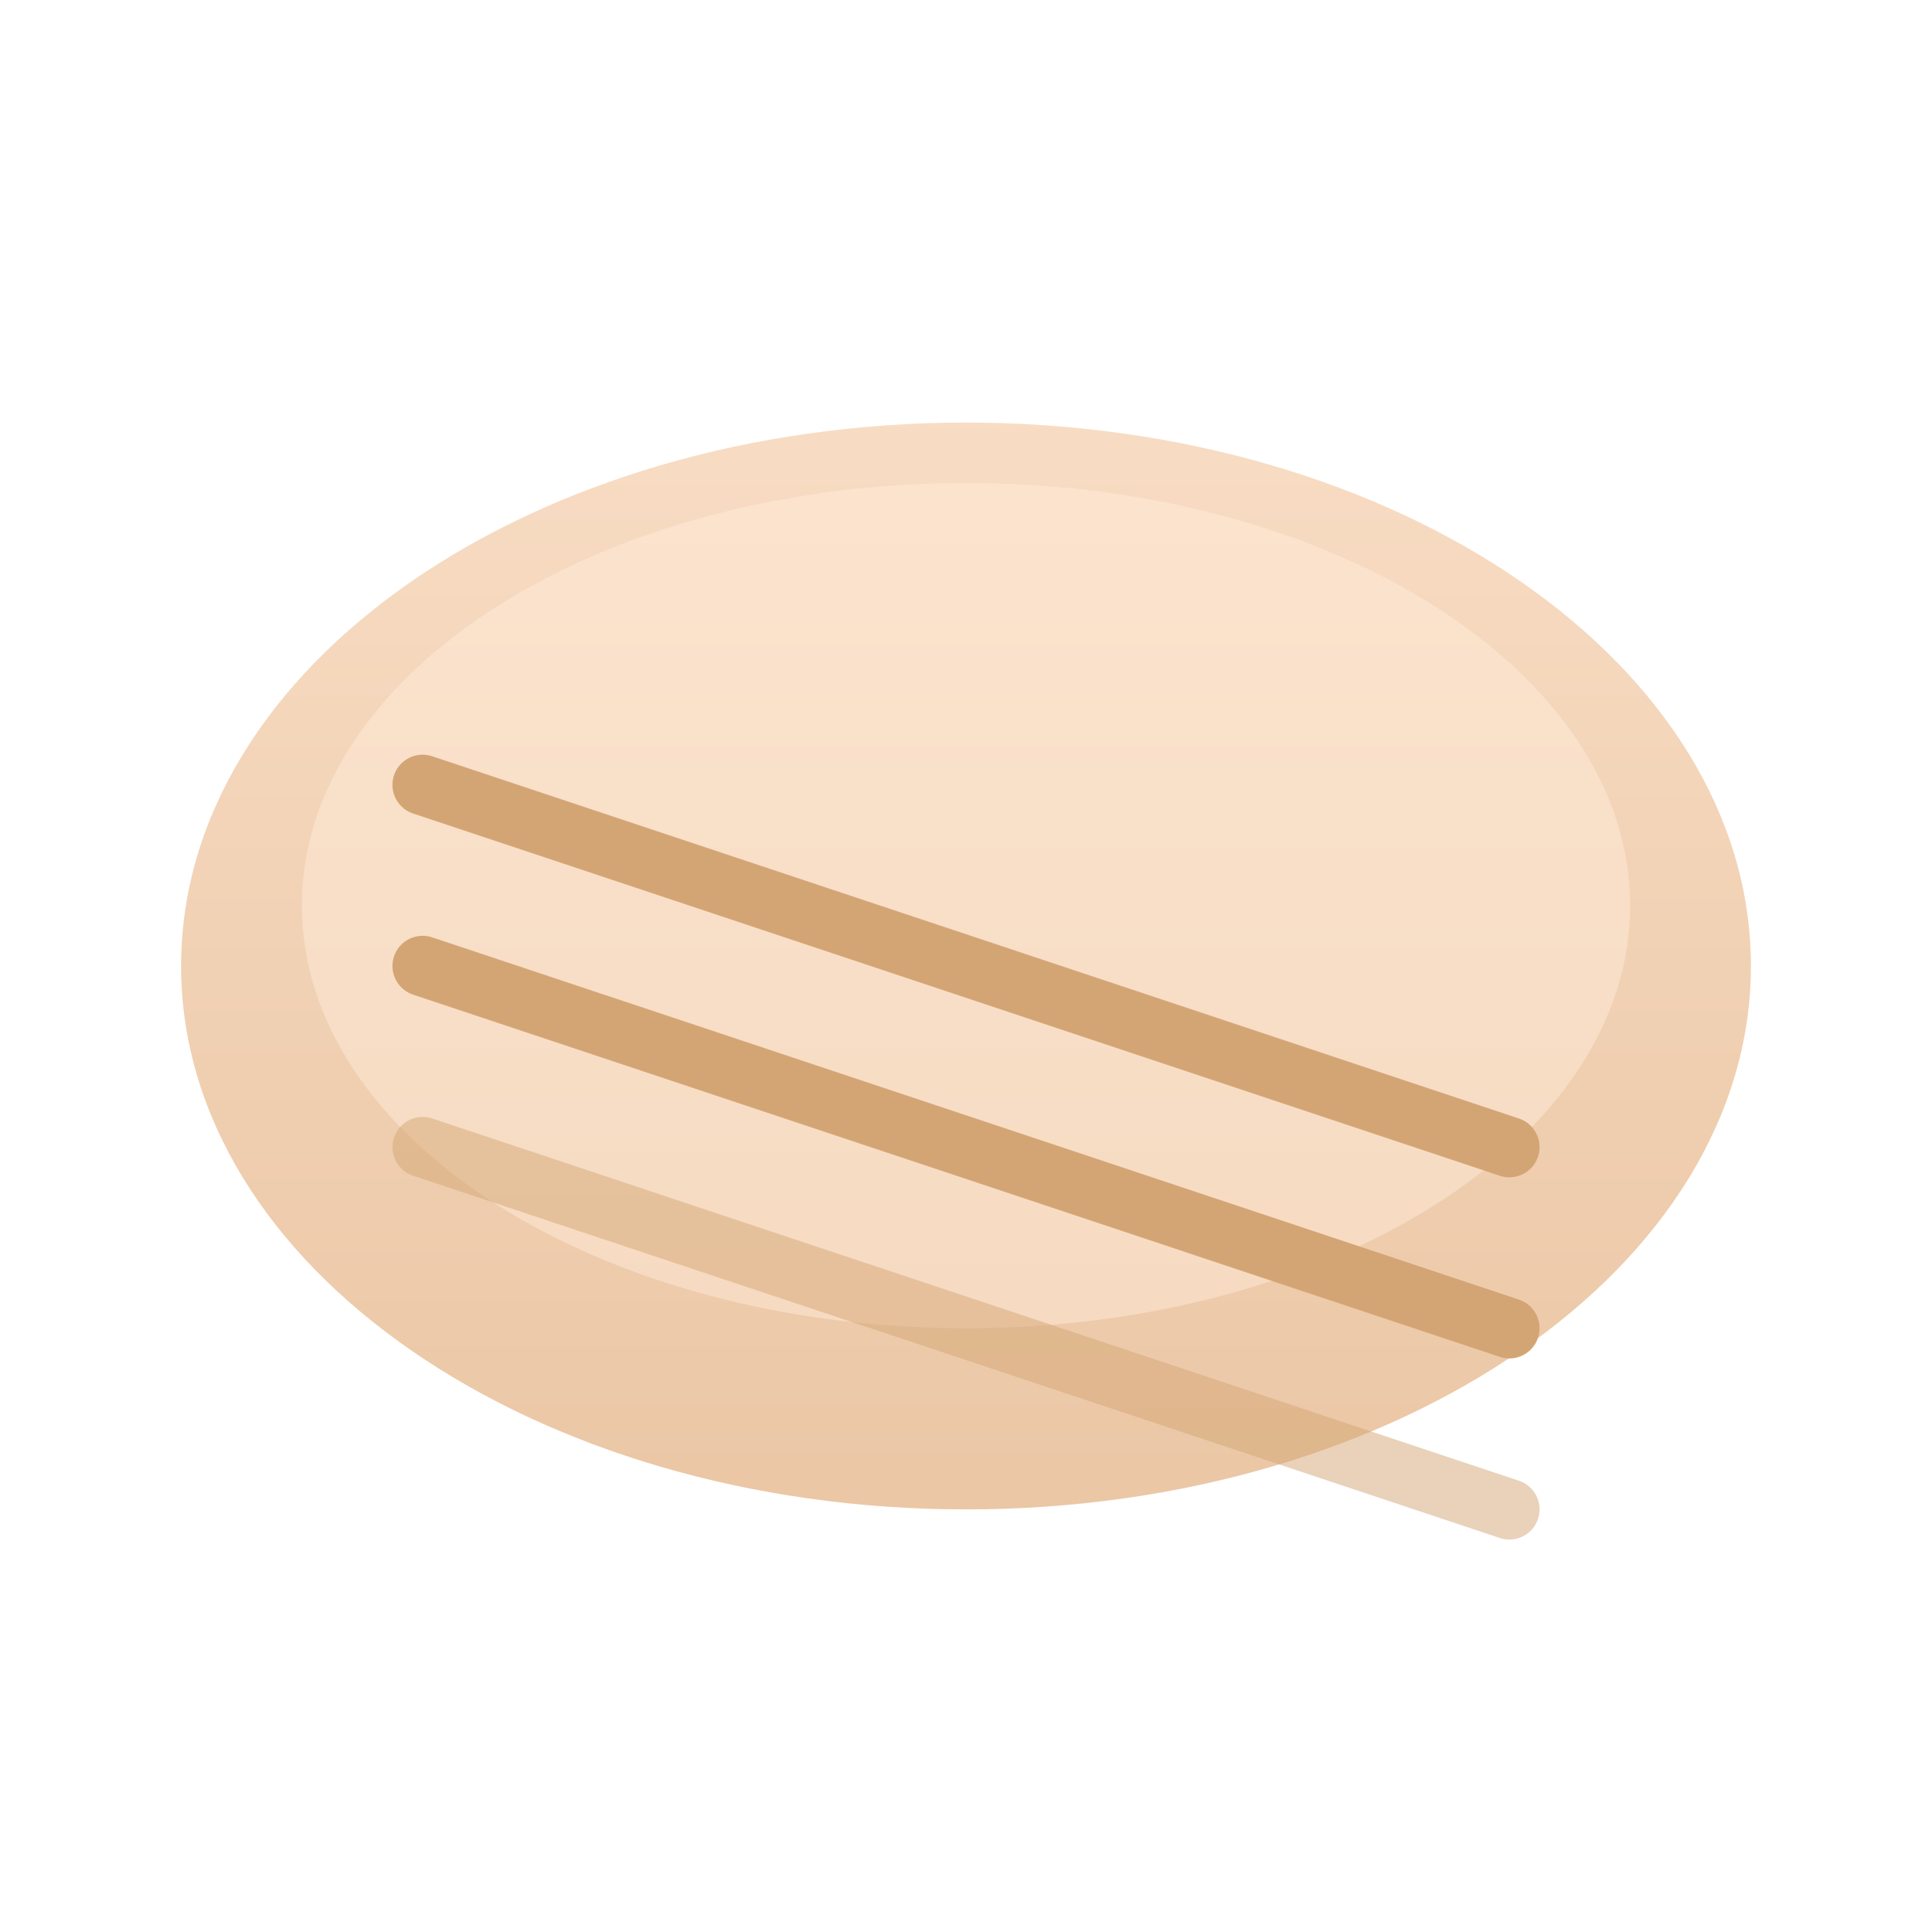
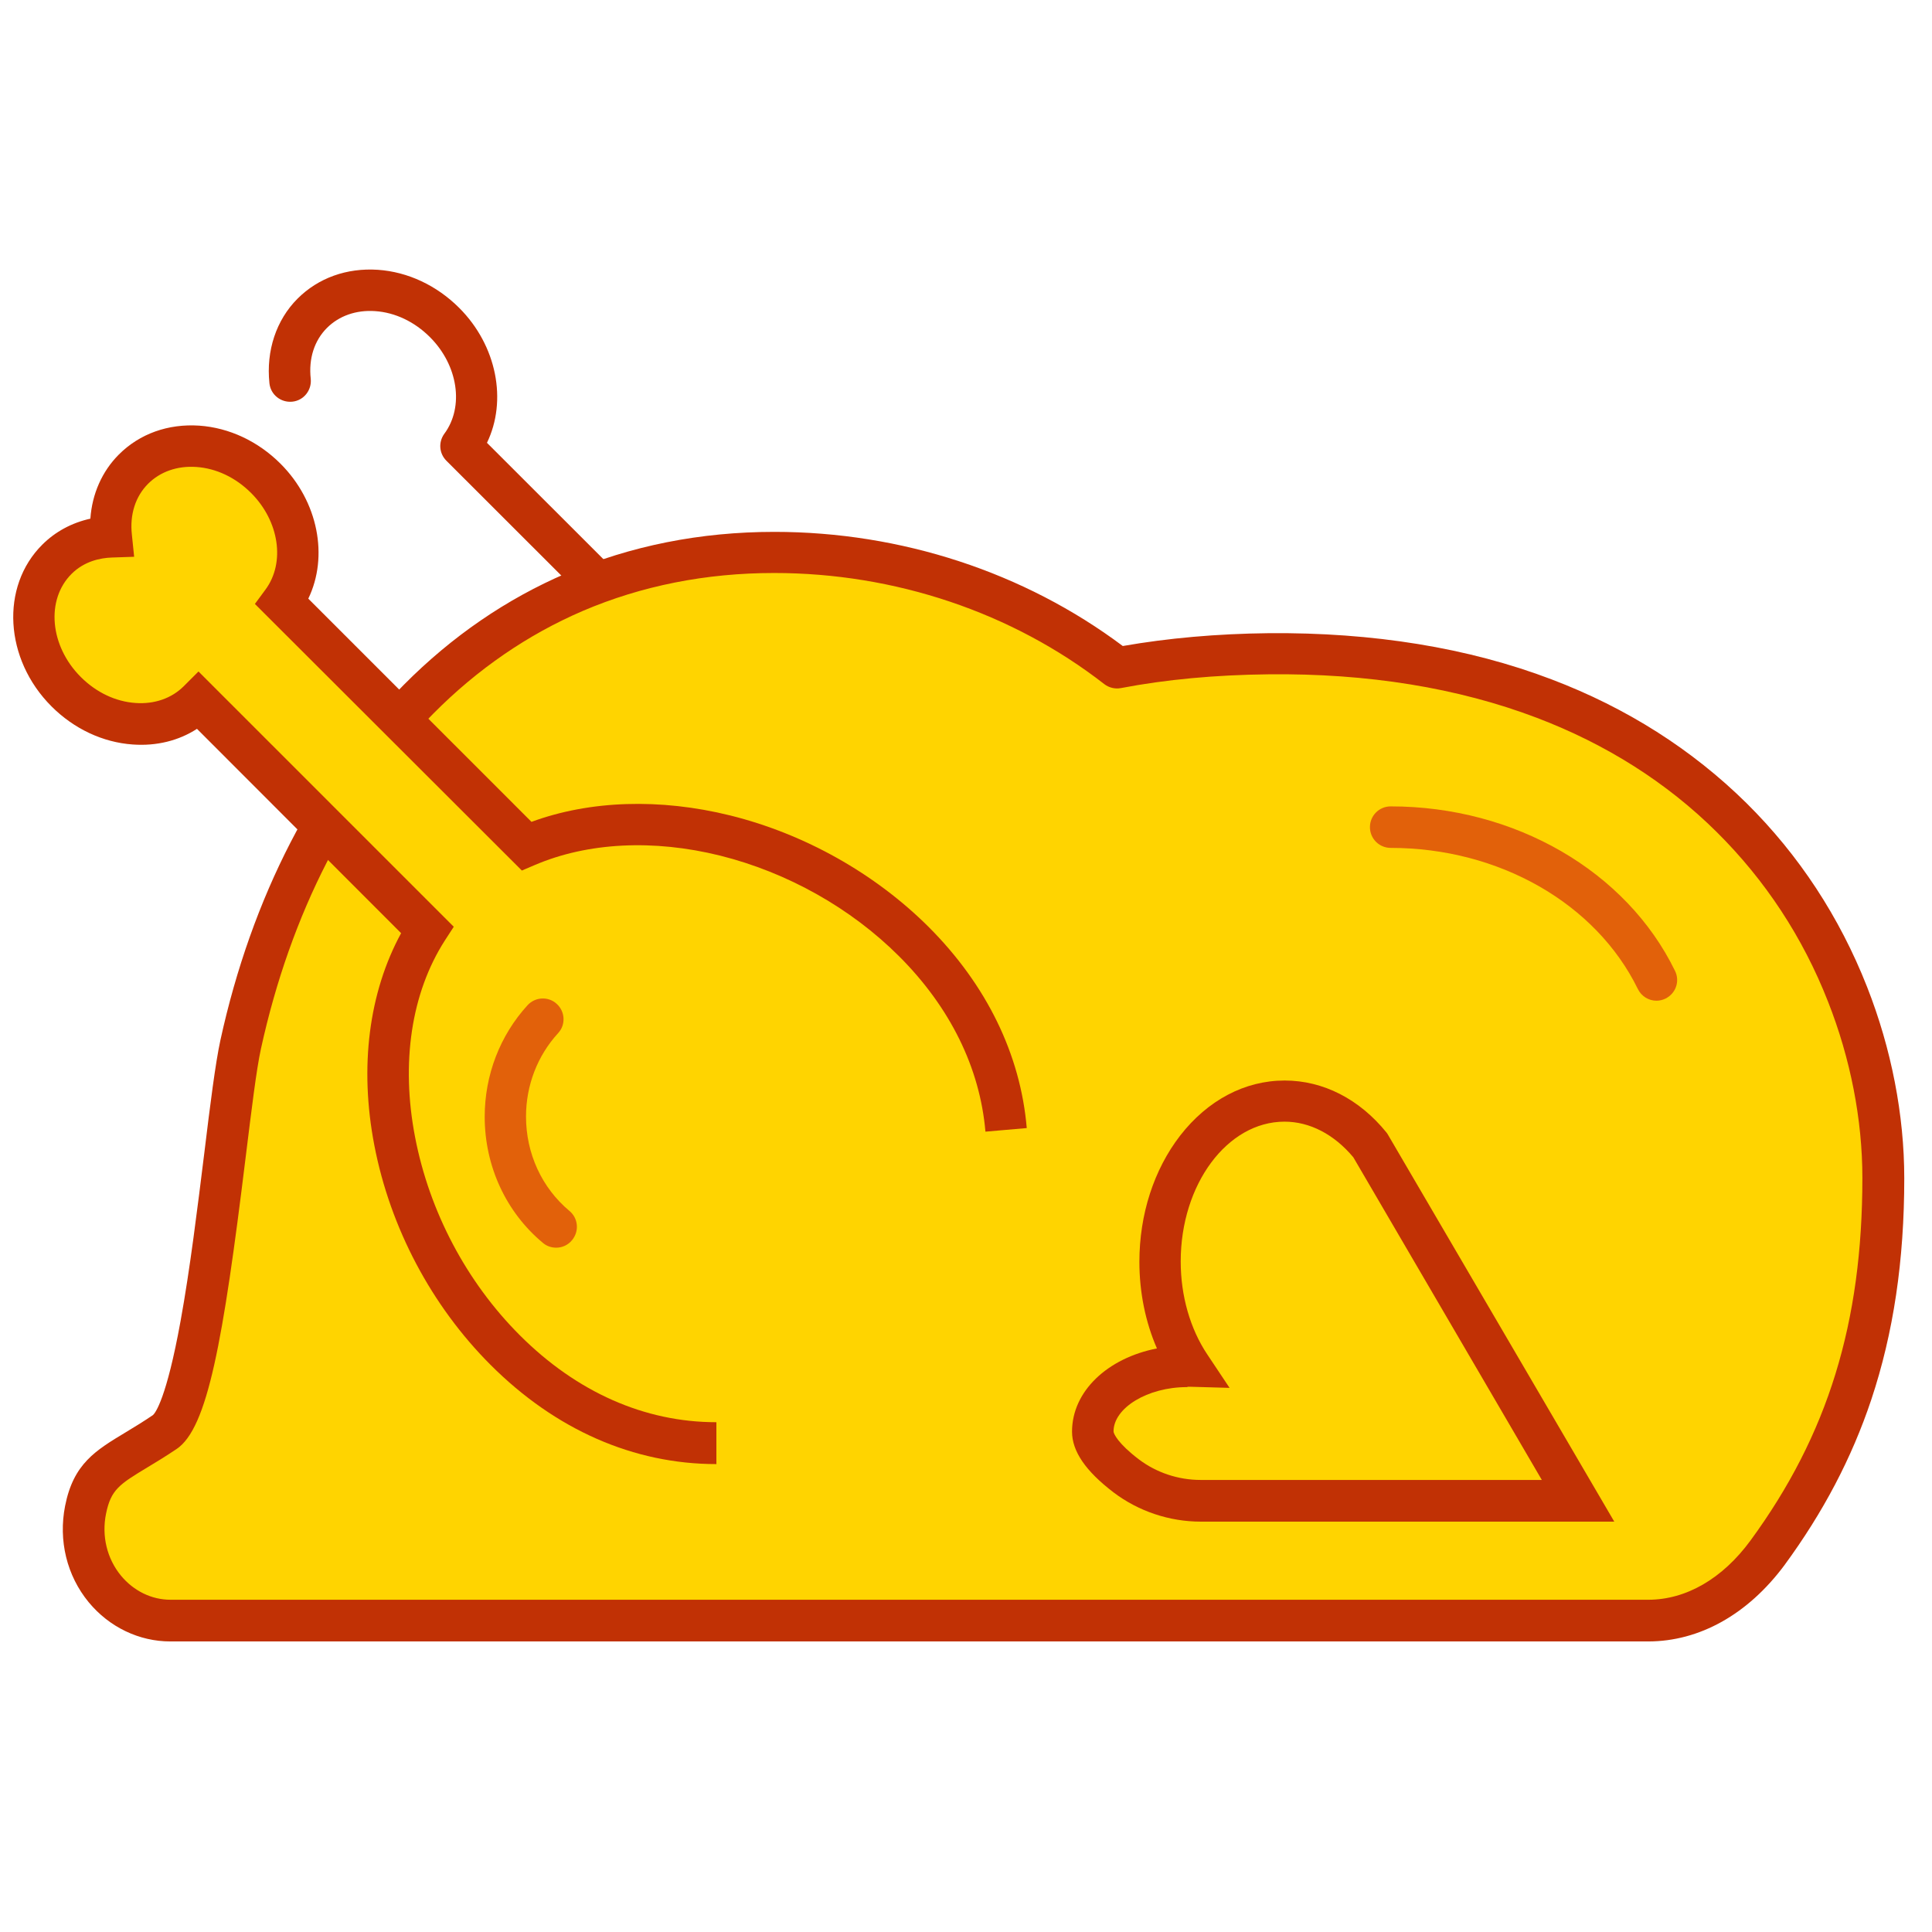
- <svg xmlns="http://www.w3.org/2000/svg" viewBox="0 0 64 64">
-   <ellipse cx="32" cy="32" rx="26" ry="18" fill="#F5D6BA" />
-   <ellipse cx="32" cy="32" rx="26" ry="18" fill="url(#chicken-grill)" />
-   <ellipse cx="32" cy="30" rx="22" ry="14" fill="#FFECD9" opacity="0.5" />
-   <path d="M14 26 L50 38" stroke="#D4A574" stroke-width="2" stroke-linecap="round" />
-   <path d="M14 32 L50 44" stroke="#D4A574" stroke-width="2" stroke-linecap="round" />
-   <path d="M14 38 L50 50" stroke="#D4A574" stroke-width="2" stroke-linecap="round" opacity="0.5" />
-   <defs>
-     <linearGradient id="chicken-grill" x1="0%" y1="0%" x2="0%" y2="100%">
-       <stop offset="0%" style="stop-color:#FFECD9;stop-opacity:0.3" />
-       <stop offset="100%" style="stop-color:#D4A574;stop-opacity:0.3" />
-     </linearGradient>
-   </defs>
+ <svg xmlns="http://www.w3.org/2000/svg" width="800px" height="800px" viewBox="0 0 1024 1024" class="icon" version="1.1">
+   <path d="M579.2 427.5c-2.8 0-5.6-1.1-7.8-3.2-25.6-25.6-59.3-44.5-94.9-53.4-35.4-8.8-70.3-7-98.3 5-4.1 1.8-8.9 0.9-12.1-2.3L236.6 244.2c-3.9-3.9-4.3-9.9-1.1-14.3 10.6-14.3 7.3-36.3-7.6-51.2-8.2-8.2-18.5-13.1-29.1-13.8-10-0.7-19.1 2.5-25.5 8.9-6.7 6.7-9.8 16.3-8.6 27 0.6 6-3.7 11.5-9.8 12.1-6 0.6-11.5-3.7-12.1-9.8-1.8-17.2 3.6-33.5 14.9-44.8 11-11 26.1-16.4 42.6-15.3 15.9 1.1 31.2 8.3 43.1 20.2 20 20 25.5 49.2 14.7 71.5L376.5 353c31-11.4 68.1-12.6 105.3-3.4 39.5 9.8 76.8 30.8 105.2 59.1 4.3 4.3 4.3 11.3 0 15.6-2.2 2.2-5 3.2-7.8 3.2z" fill="#C13105" />
+   <path d="M998.1 624.3c0-117-86.6-280.3-325.8-277.9-27.7 0.3-54.5 2.6-80.1 7.5-49.2-38.2-112.6-61.2-181.9-61.2-156.2 0-252.1 120.5-282.8 260.9-8.3 38-18.6 190.9-40.1 205.3-25.3 16.9-37.5 18.7-42 41.3-6.2 31.1 16.4 58.8 44.9 58.8h783.2c25.4 0 47.5-14.7 63.1-35.9 36.7-50.1 61.5-109.8 61.5-198.8z" fill="#FFD400" />
+   <path d="M873.5 870H90.3c-16.6 0-32.4-7.6-43.3-20.8-11.6-14.1-16.1-32.7-12.5-51 4.4-22.4 16.1-29.4 32.2-39.1 4.3-2.6 9.1-5.5 14.4-9.1 1.2-1.1 7.1-8.5 14.6-49.8 5-27.4 9-60.2 12.6-89.2 3.1-25.6 5.9-47.6 8.5-59.6 16.6-76 50.3-141.2 97.3-188.5 25.4-25.6 54.4-45.5 86.2-59.1 33.9-14.5 70.9-21.9 110.1-21.9 67.2 0 132.5 21.4 184.7 60.5 24-4.2 49.9-6.5 77.2-6.8 55.4-0.5 106 7.7 150.1 24.5 39.8 15.1 74.5 37.2 103.2 65.5 27.9 27.6 49.4 60.4 64 97.5 12.9 32.8 19.7 67.9 19.7 101.4 0 43.6-5.7 82-17.5 117.4-10.3 30.8-25.4 59.6-46.1 87.8-19.3 25.9-44.9 40.3-72.2 40.3zM410.3 303.7c-36.2 0-70.3 6.8-101.4 20.1-29.1 12.5-55.8 30.8-79.2 54.4-44.1 44.4-75.7 105.9-91.4 177.7-2.4 10.9-5 32.5-8.1 57.5-12 98-20.2 143.6-36.6 154.6-5.8 3.9-10.9 7-15.4 9.7-14.9 9-19.4 11.8-22 24.6-2.4 11.8 0.5 23.8 7.9 32.8 6.7 8.1 16.2 12.8 26.3 12.8h783.2c20.1 0 39.4-11.2 54.2-31.4 41-56 59.3-115.3 59.3-192.2h11-11c0-30.9-6.3-63.2-18.2-93.4-13.4-34.2-33.3-64.4-59-89.9-26.4-26.2-58.6-46.6-95.5-60.6-41.6-15.8-89.4-23.6-142.1-23-27.9 0.3-54.2 2.7-78.2 7.3-3.1 0.6-6.3-0.2-8.8-2.1-48.8-38-111-58.9-175-58.9z" fill="#C13105" />
+   <path d="M35 366.7c20.7 20.7 52.2 22.9 70.2 4.9l121.3 121.3c-40.1 62.8-19.7 161.8 41.3 222.7 67.8 67.8 159.8 62.8 219.5 3s64.7-151.8-3-219.5c-55.6-55.6-142.8-77.5-205.4-50.6L149.5 319.1c13.6-18.4 10.4-46.4-8.6-65.5-20.7-20.7-52.2-22.9-70.2-4.9-9.4 9.4-13.2 22.6-11.8 35.9-10.8 0.4-21.1 4.2-28.8 11.9-18 18-15.8 49.5 4.9 70.2z" fill="#FFD400" />
+   <path d="M533.2 598.9c-3-34.7-18.7-69.6-48.8-99.7-55.6-55.6-142.8-77.5-205.4-50.6L149.5 319.1c13.6-18.4 10.4-46.4-8.6-65.5-20.7-20.7-52.2-22.9-70.2-4.9-9.4 9.4-13.2 22.6-11.8 35.9-10.8 0.4-21.1 4.2-28.8 11.9-18 18-15.8 49.4 4.9 70.2s52.2 22.9 70.2 4.9l121.3 121.3c-40.1 62.8-19.7 161.8 41.3 222.7 33.7 33.7 73.3 49.4 112 49.4" fill="#FFD400" />
+   <path d="M379.7 776c-43.9 0-85.3-18.2-119.7-52.6-31.3-31.3-53.2-72.7-61.6-116.4-8-41.5-2.9-81 14.2-112.4L104.4 386.3c-9.7 6.3-21.5 9.2-34 8.3-15.9-1.1-31.2-8.3-43.1-20.2-25-25-27.2-63.5-4.9-85.7 6.9-6.9 15.6-11.6 25.5-13.8 0.9-13.1 6.2-25.1 15.1-34 11-11 26.1-16.4 42.6-15.3 15.9 1.1 31.2 8.3 43.1 20.2 20 20 25.5 49.2 14.7 71.5l118.3 118.3c31-11.4 68.1-12.6 105.3-3.4 39.5 9.8 76.8 30.8 105.2 59.1 30.7 30.7 48.7 67.6 52 106.6l-21.9 1.9c-2.9-33.8-18.7-65.9-45.7-92.9-25.6-25.6-59.3-44.5-94.9-53.4-35.4-8.8-70.3-7-98.3 5l-6.8 2.9-141.5-141.3 5.6-7.6c10.6-14.3 7.3-36.3-7.6-51.2-8.2-8.2-18.5-13.1-29.1-13.8-10-0.7-19.1 2.5-25.5 8.9-6.7 6.7-9.8 16.3-8.6 27l1.2 11.7-11.8 0.4c-6 0.2-14.6 1.9-21.4 8.7-13.7 13.7-11.5 38.2 4.9 54.6 8.2 8.2 18.5 13.1 29.1 13.8 10 0.7 19.1-2.5 25.5-8.9l7.8-7.8 135.3 135.3-4.8 7.4c-17.7 27.7-23.3 64.7-15.7 104.1 7.6 39.5 27.3 76.8 55.5 105 30.2 30.2 66.2 46.1 104.1 46.1h0.1v22c0.1 0.2 0.1 0.2 0 0.2z" fill="#C13105" />
+   <path d="M836.5 795.5l-110-188.3c-11.8-14.6-27.8-23.5-45.5-23.5-36.5 0-66 38.1-66 85.1 0 21.2 6.1 40.5 16 55.4-0.6 0-1.2-0.1-1.9-0.1-27.5 0-49.8 15.5-49.8 34.5 0 7.9 8.6 16.6 17.7 23.5 11.3 8.7 25.2 13.3 39.5 13.3h200z" fill="#FFD400" />
+   <path d="M855.6 806.5H636.4c-16.6 0-33-5.5-46.2-15.5-14.8-11.3-22-21.8-22-32.2 0-21.4 18.8-39 45-44.1-6.1-14-9.3-29.8-9.3-45.9 0-25.2 7.7-48.9 21.6-66.9 14.6-18.8 34.3-29.2 55.4-29.2 20.4 0 39.6 9.8 54 27.6l0.5 0.7 120.2 205.5zM629 735.2c-20.7 0-38.8 11-38.8 23.5 0 1.2 2.5 6.5 13.3 14.7 9.3 7.1 21 11 32.8 11h180.9l-99.9-171c-10.2-12.2-23.1-18.9-36.5-18.9-30.3 0-55 33.2-55 74.1 0 18.2 5 35.7 14.1 49.3l11.8 17.7-21.2-0.6h-1c-0.1 0.2-0.3 0.2-0.5 0.2z" fill="#C13105" />
+   <path d="M878 530.4c-4.1 0-8-2.3-9.9-6.2-22.2-45.4-73.6-74.8-131-74.8-6.1 0-11-4.9-11-11s4.9-11 11-11c65.7 0 124.9 34.2 150.7 87.2 2.7 5.5 0.4 12-5.1 14.7-1.5 0.7-3.1 1.1-4.7 1.1zM294.8 661.3c-2.5 0-5-0.8-7-2.5-19.6-16.3-30.9-40.7-30.9-66.9 0-22.1 8.1-43.1 22.7-59.1 4.1-4.5 11.1-4.8 15.5-0.7 4.5 4.1 4.8 11.1 0.7 15.5-10.9 11.9-17 27.6-17 44.2 0 19.6 8.4 37.8 23 50 4.7 3.9 5.3 10.8 1.4 15.5-2.1 2.6-5.2 4-8.4 4z" fill="#E2610A" />
</svg>
